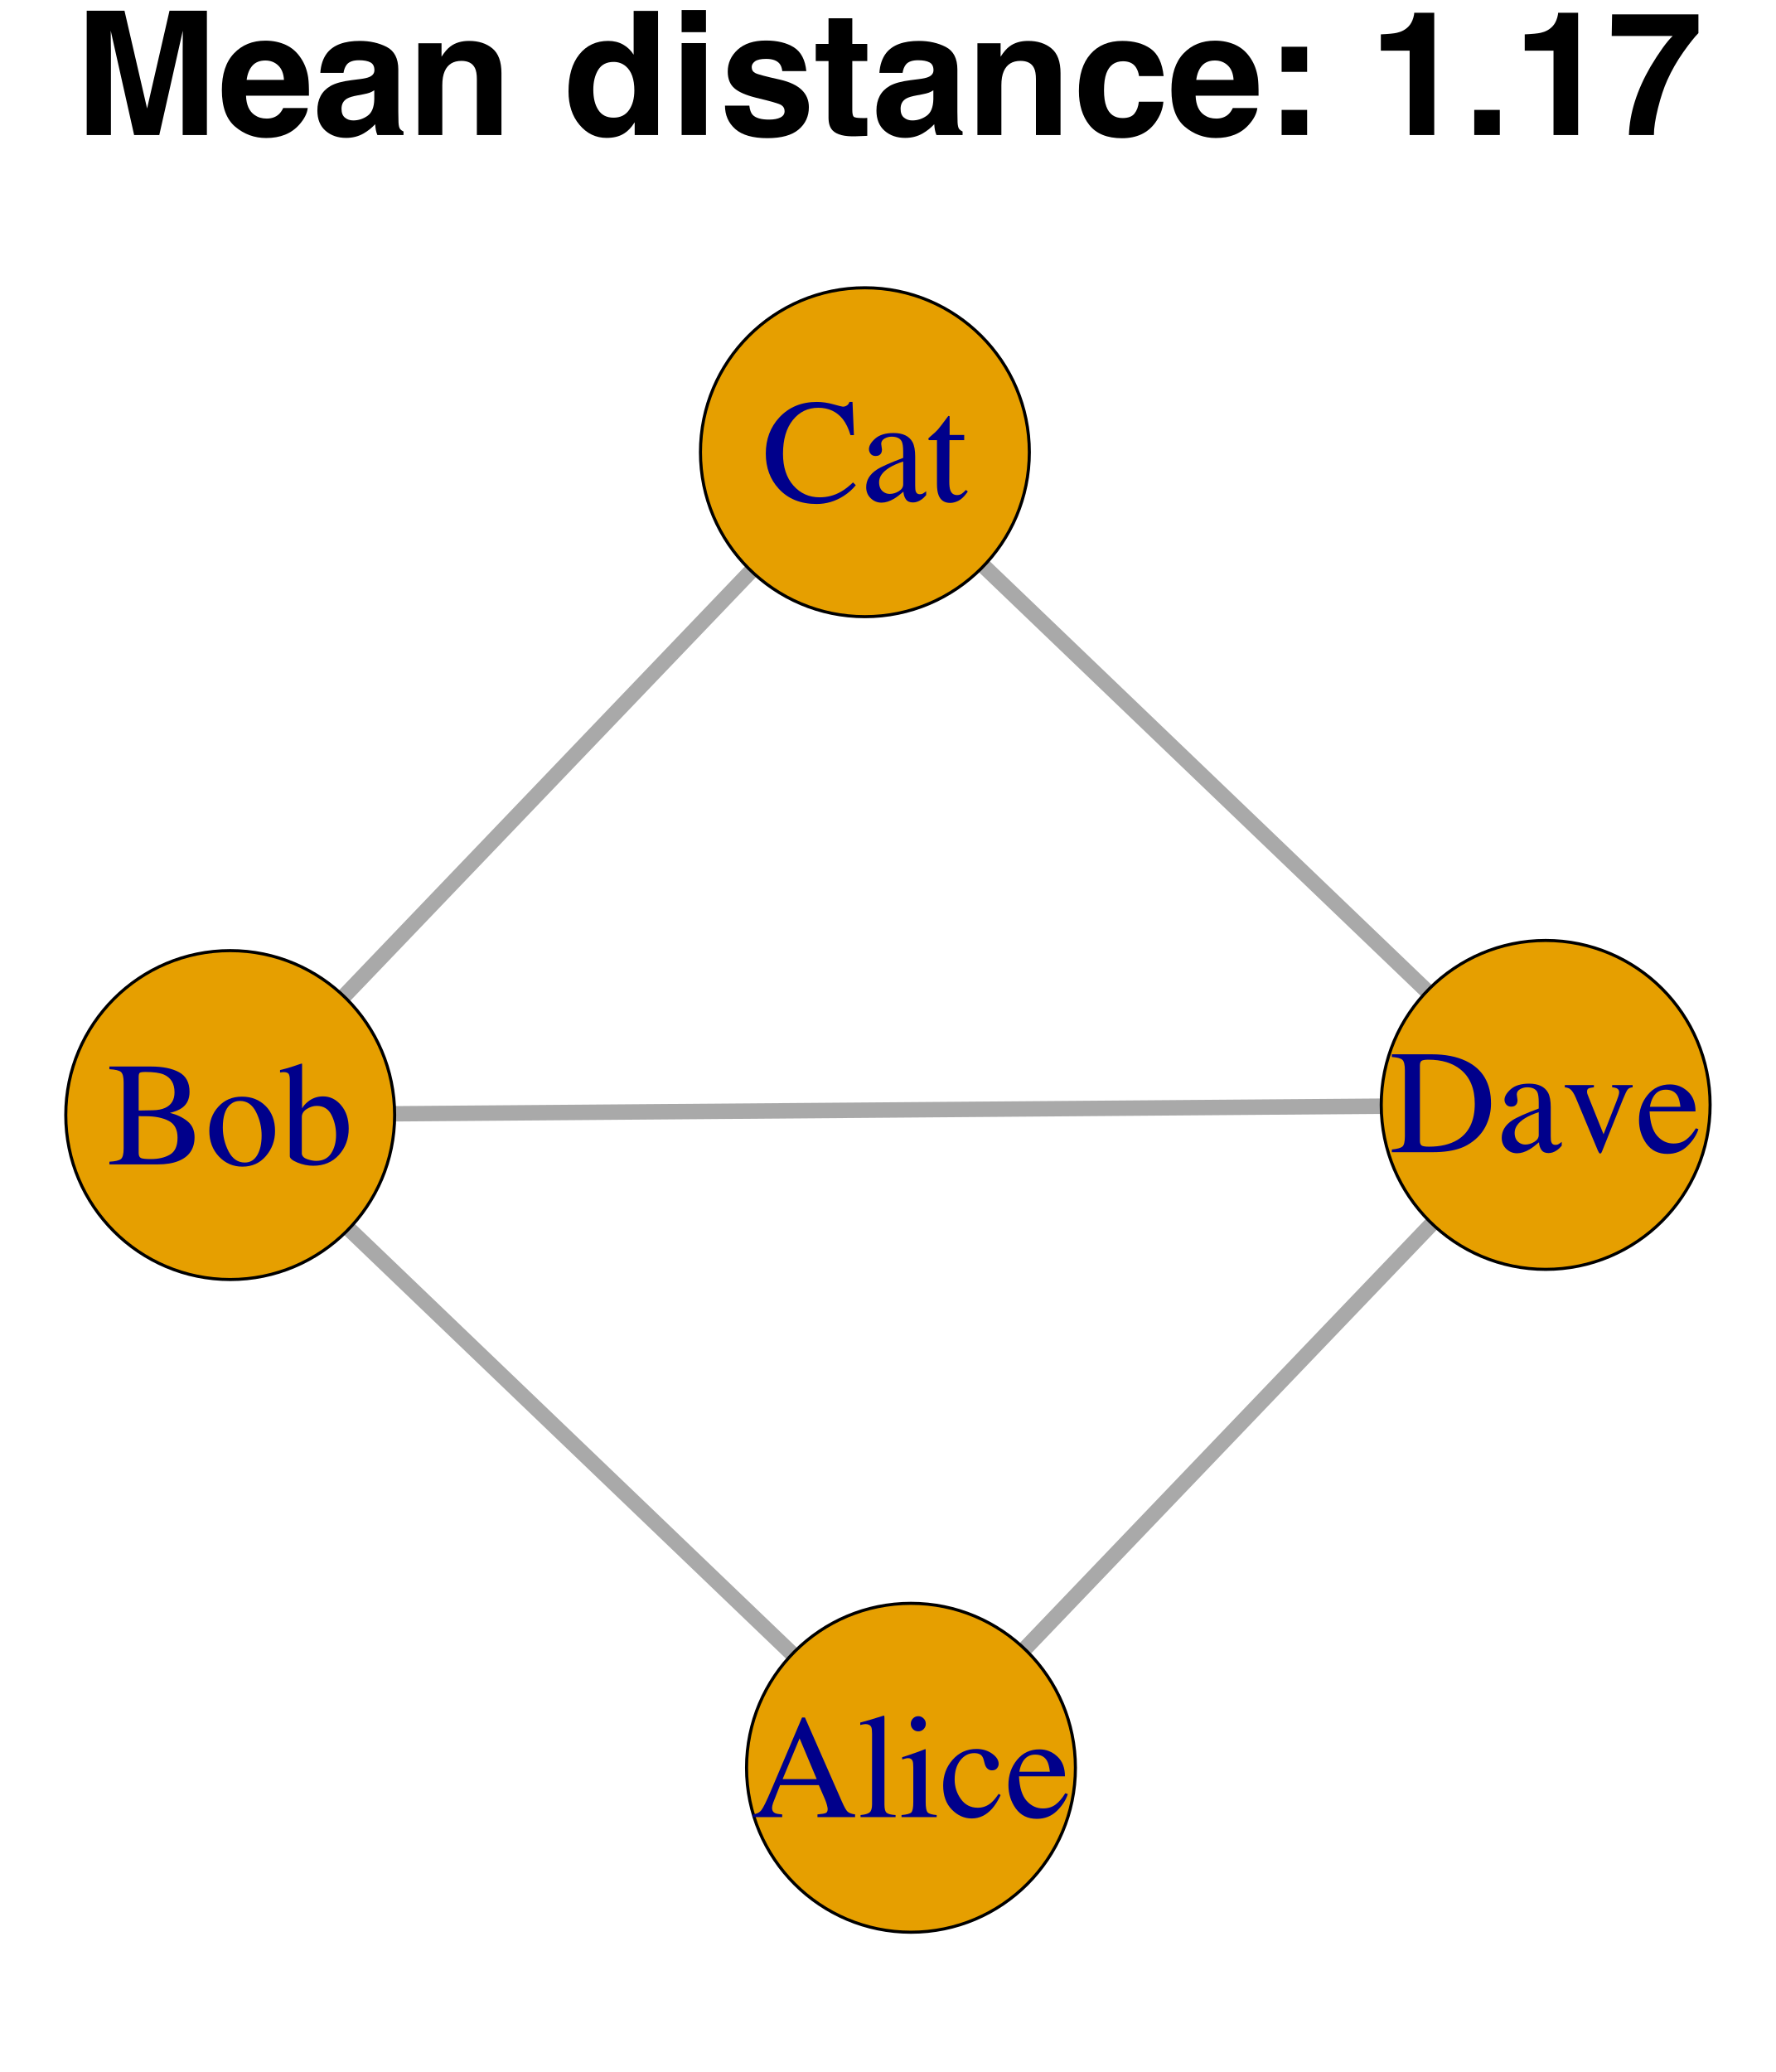
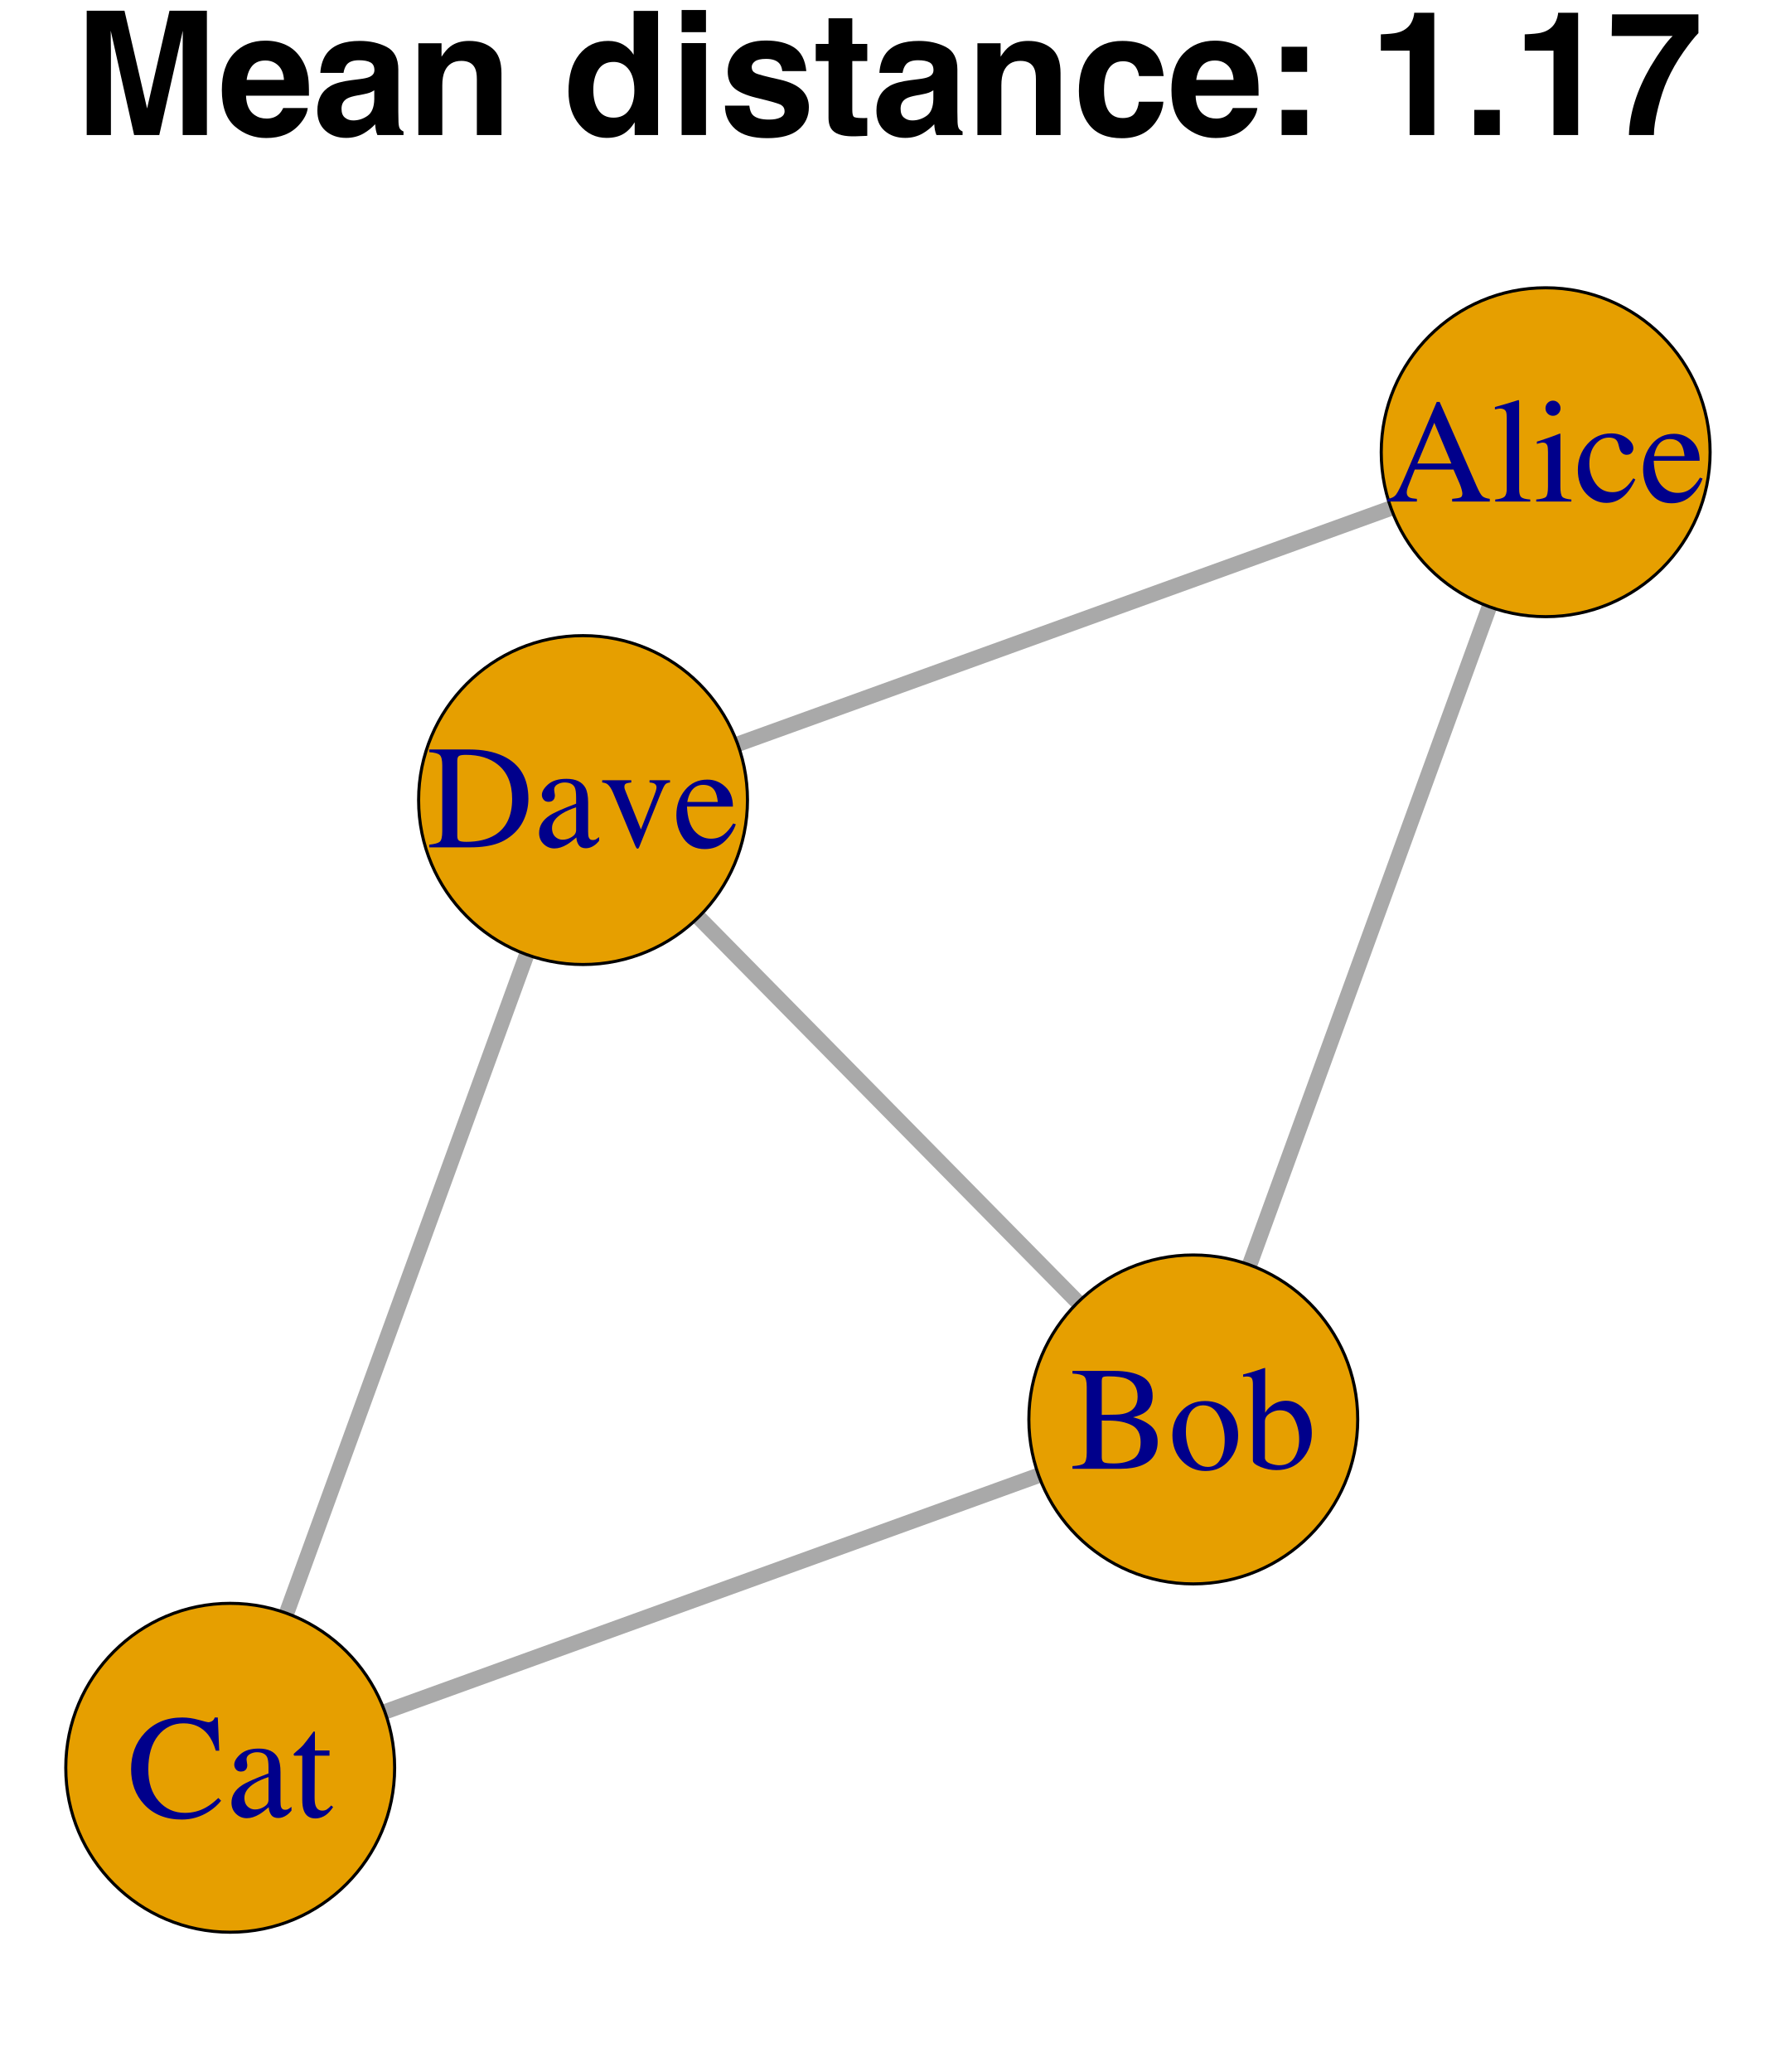
<svg xmlns="http://www.w3.org/2000/svg" xmlns:xlink="http://www.w3.org/1999/xlink" width="432" height="504" viewBox="0 0 432 504">
  <defs>
    <g>
      <g id="glyph-0-0">
        <path d="M 0.578 0 L 0.578 -23.812 L 25.156 -23.812 L 25.156 0 Z M 21.922 -3.234 L 21.922 -20.578 L 3.812 -20.578 L 3.812 -3.234 Z M 21.922 -3.234 " />
      </g>
      <g id="glyph-0-1">
        <path d="M 16.062 -9.25 L 11.906 -19.156 L 7.781 -9.25 Z M 0.531 0 L 0.531 -0.656 C 1.457 -0.758 2.148 -1.109 2.609 -1.703 C 3.078 -2.305 3.875 -3.93 5 -6.578 L 12.5 -24.234 L 13.203 -24.234 L 22.172 -3.828 C 22.766 -2.473 23.238 -1.633 23.594 -1.312 C 23.957 -0.988 24.562 -0.77 25.406 -0.656 L 25.406 0 L 16.25 0 L 16.25 -0.656 C 17.301 -0.75 17.977 -0.863 18.281 -1 C 18.582 -1.133 18.734 -1.461 18.734 -1.984 C 18.734 -2.16 18.676 -2.473 18.562 -2.922 C 18.445 -3.367 18.285 -3.836 18.078 -4.328 L 16.578 -7.781 L 7.156 -7.781 C 6.219 -5.426 5.656 -3.988 5.469 -3.469 C 5.289 -2.945 5.203 -2.535 5.203 -2.234 C 5.203 -1.617 5.445 -1.195 5.938 -0.969 C 6.25 -0.82 6.828 -0.719 7.672 -0.656 L 7.672 0 Z M 12.844 -24.234 Z M 12.844 -24.234 " />
      </g>
      <g id="glyph-0-2">
        <path d="M 0.734 -0.5 C 1.828 -0.602 2.566 -0.82 2.953 -1.156 C 3.336 -1.488 3.531 -2.141 3.531 -3.109 L 3.531 -20.281 C 3.531 -21.062 3.469 -21.598 3.344 -21.891 C 3.102 -22.379 2.629 -22.625 1.922 -22.625 C 1.754 -22.625 1.57 -22.602 1.375 -22.562 C 1.188 -22.531 0.945 -22.477 0.656 -22.406 L 0.656 -23 C 2.238 -23.414 4.141 -23.977 6.359 -24.688 C 6.441 -24.688 6.492 -24.648 6.516 -24.578 C 6.535 -24.504 6.547 -24.352 6.547 -24.125 L 6.547 -3.047 C 6.547 -2.023 6.719 -1.363 7.062 -1.062 C 7.414 -0.758 8.145 -0.57 9.25 -0.5 L 9.25 0 L 0.734 0 Z M 0.734 -0.5 " />
      </g>
      <g id="glyph-0-3">
        <path d="M 2.953 -22.688 C 2.953 -23.195 3.129 -23.633 3.484 -24 C 3.836 -24.363 4.27 -24.547 4.781 -24.547 C 5.281 -24.547 5.707 -24.363 6.062 -24 C 6.426 -23.645 6.609 -23.207 6.609 -22.688 C 6.609 -22.188 6.426 -21.754 6.062 -21.391 C 5.707 -21.035 5.281 -20.859 4.781 -20.859 C 4.27 -20.859 3.836 -21.035 3.484 -21.391 C 3.129 -21.754 2.953 -22.188 2.953 -22.688 Z M 0.703 -0.5 C 1.953 -0.613 2.738 -0.82 3.062 -1.125 C 3.395 -1.438 3.562 -2.281 3.562 -3.656 L 3.562 -12.047 C 3.562 -12.805 3.508 -13.332 3.406 -13.625 C 3.227 -14.102 2.859 -14.344 2.297 -14.344 C 2.172 -14.344 2.047 -14.332 1.922 -14.312 C 1.797 -14.289 1.441 -14.195 0.859 -14.031 L 0.859 -14.578 L 1.625 -14.812 C 3.664 -15.488 5.094 -15.992 5.906 -16.328 C 6.238 -16.473 6.453 -16.547 6.547 -16.547 C 6.566 -16.461 6.578 -16.375 6.578 -16.281 L 6.578 -3.656 C 6.578 -2.32 6.738 -1.484 7.062 -1.141 C 7.383 -0.805 8.113 -0.594 9.25 -0.5 L 9.25 0 L 0.703 0 Z M 0.703 -0.5 " />
      </g>
      <g id="glyph-0-4">
        <path d="M 8.953 -16.578 C 10.41 -16.578 11.672 -16.195 12.734 -15.438 C 13.797 -14.688 14.328 -13.859 14.328 -12.953 C 14.328 -12.566 14.191 -12.207 13.922 -11.875 C 13.648 -11.539 13.234 -11.375 12.672 -11.375 C 12.266 -11.375 11.906 -11.516 11.594 -11.797 C 11.281 -12.078 11.055 -12.488 10.922 -13.031 L 10.703 -13.875 C 10.555 -14.488 10.297 -14.926 9.922 -15.188 C 9.523 -15.438 9.016 -15.562 8.391 -15.562 C 7.047 -15.562 5.914 -14.977 5 -13.812 C 4.082 -12.645 3.625 -11.094 3.625 -9.156 C 3.625 -7.383 4.129 -5.797 5.141 -4.391 C 6.148 -2.984 7.52 -2.281 9.25 -2.281 C 10.469 -2.281 11.551 -2.68 12.5 -3.484 C 13.039 -3.941 13.648 -4.664 14.328 -5.656 L 14.812 -5.359 C 14.145 -3.953 13.441 -2.836 12.703 -2.016 C 11.285 -0.453 9.645 0.328 7.781 0.328 C 5.957 0.328 4.344 -0.391 2.938 -1.828 C 1.531 -3.266 0.828 -5.223 0.828 -7.703 C 0.828 -10.129 1.594 -12.211 3.125 -13.953 C 4.664 -15.703 6.609 -16.578 8.953 -16.578 Z M 8.172 -16.578 Z M 8.172 -16.578 " />
      </g>
      <g id="glyph-0-5">
        <path d="M 8.25 -16.484 C 9.895 -16.484 11.336 -15.91 12.578 -14.766 C 13.828 -13.629 14.453 -12.016 14.453 -9.922 L 3.281 -9.922 C 3.406 -7.203 4.02 -5.219 5.125 -3.969 C 6.238 -2.727 7.562 -2.109 9.094 -2.109 C 10.32 -2.109 11.359 -2.43 12.203 -3.078 C 13.047 -3.723 13.82 -4.633 14.531 -5.812 L 15.156 -5.609 C 14.676 -4.117 13.773 -2.738 12.453 -1.469 C 11.141 -0.207 9.523 0.422 7.609 0.422 C 5.41 0.422 3.707 -0.41 2.5 -2.078 C 1.301 -3.742 0.703 -5.66 0.703 -7.828 C 0.703 -10.18 1.398 -12.211 2.797 -13.922 C 4.191 -15.629 6.008 -16.484 8.25 -16.484 Z M 7.219 -15.203 C 5.883 -15.203 4.867 -14.613 4.172 -13.438 C 3.797 -12.801 3.523 -12.004 3.359 -11.047 L 10.781 -11.047 C 10.645 -12.211 10.422 -13.082 10.109 -13.656 C 9.535 -14.688 8.57 -15.203 7.219 -15.203 Z M 8.016 -16.484 Z M 8.016 -16.484 " />
      </g>
      <g id="glyph-0-6">
        <path d="M 10.703 -1.297 C 12.547 -1.297 14.086 -1.656 15.328 -2.375 C 16.566 -3.094 17.188 -4.461 17.188 -6.484 C 17.188 -8.504 16.457 -9.879 15 -10.609 C 13.551 -11.348 11.703 -11.719 9.453 -11.719 C 8.898 -11.719 8.551 -11.719 8.406 -11.719 C 8.258 -11.719 8.035 -11.727 7.734 -11.75 L 7.734 -2.781 C 7.734 -2.156 7.91 -1.75 8.266 -1.562 C 8.617 -1.383 9.43 -1.297 10.703 -1.297 Z M 0.609 -0.656 C 2.066 -0.738 3.008 -0.961 3.438 -1.328 C 3.863 -1.691 4.078 -2.551 4.078 -3.906 L 4.078 -19.922 C 4.078 -21.242 3.863 -22.094 3.438 -22.469 C 3.008 -22.852 2.066 -23.082 0.609 -23.156 L 0.609 -23.812 L 10.703 -23.812 C 13.586 -23.812 15.875 -23.348 17.562 -22.422 C 19.258 -21.504 20.109 -19.914 20.109 -17.656 C 20.109 -15.945 19.516 -14.656 18.328 -13.781 C 17.66 -13.281 16.66 -12.863 15.328 -12.531 C 16.984 -12.133 18.395 -11.469 19.562 -10.531 C 20.738 -9.602 21.328 -8.301 21.328 -6.625 C 21.328 -3.812 20.023 -1.879 17.422 -0.828 C 16.047 -0.273 14.359 0 12.359 0 L 0.609 0 Z M 11.156 -13.172 C 12.363 -13.191 13.367 -13.383 14.172 -13.75 C 15.691 -14.445 16.453 -15.707 16.453 -17.531 C 16.453 -19.676 15.57 -21.125 13.812 -21.875 C 12.844 -22.281 11.367 -22.484 9.391 -22.484 C 8.641 -22.484 8.176 -22.414 8 -22.281 C 7.82 -22.156 7.734 -21.805 7.734 -21.234 L 7.734 -13.109 Z M 11.156 -13.172 " />
      </g>
      <g id="glyph-0-7">
        <path d="M 0.922 -8.156 C 0.922 -10.488 1.66 -12.457 3.141 -14.062 C 4.617 -15.676 6.523 -16.484 8.859 -16.484 C 11.18 -16.484 13.102 -15.723 14.625 -14.203 C 16.145 -12.68 16.906 -10.656 16.906 -8.125 C 16.906 -5.789 16.164 -3.758 14.688 -2.031 C 13.219 -0.312 11.312 0.547 8.969 0.547 C 6.719 0.547 4.812 -0.273 3.25 -1.922 C 1.695 -3.578 0.922 -5.656 0.922 -8.156 Z M 8.375 -15.438 C 7.445 -15.438 6.641 -15.129 5.953 -14.516 C 4.785 -13.453 4.203 -11.613 4.203 -9 C 4.203 -6.914 4.672 -4.969 5.609 -3.156 C 6.555 -1.352 7.867 -0.453 9.547 -0.453 C 10.859 -0.453 11.867 -1.055 12.578 -2.266 C 13.285 -3.473 13.641 -5.055 13.641 -7.016 C 13.641 -9.047 13.188 -10.957 12.281 -12.75 C 11.383 -14.539 10.082 -15.438 8.375 -15.438 Z M 9.016 -16.484 Z M 9.016 -16.484 " />
      </g>
      <g id="glyph-0-8">
        <path d="M 0.125 -22.359 L 0.125 -22.953 C 1.457 -23.266 2.656 -23.609 3.719 -23.984 C 4.789 -24.359 5.367 -24.547 5.453 -24.547 C 5.473 -24.473 5.484 -24.398 5.484 -24.328 L 5.484 -13.625 C 5.785 -14.188 6.242 -14.719 6.859 -15.219 C 7.93 -16.102 9.172 -16.547 10.578 -16.547 C 12.305 -16.547 13.781 -15.816 15 -14.359 C 16.219 -12.91 16.828 -11.023 16.828 -8.703 C 16.828 -6.211 16.035 -4.082 14.453 -2.312 C 12.867 -0.551 10.785 0.328 8.203 0.328 C 6.91 0.328 5.633 0.07 4.375 -0.438 C 3.125 -0.957 2.5 -1.473 2.5 -1.984 L 2.5 -20.562 C 2.5 -21.25 2.406 -21.734 2.219 -22.016 C 2.031 -22.305 1.598 -22.453 0.922 -22.453 Z M 5.422 -2.562 C 5.523 -1.957 5.977 -1.52 6.781 -1.25 C 7.594 -0.988 8.301 -0.859 8.906 -0.859 C 10.551 -0.859 11.77 -1.473 12.562 -2.703 C 13.352 -3.93 13.75 -5.422 13.75 -7.172 C 13.75 -8.922 13.379 -10.535 12.641 -12.016 C 11.898 -13.492 10.703 -14.234 9.047 -14.234 C 8.223 -14.234 7.41 -13.977 6.609 -13.469 C 5.816 -12.957 5.422 -12.312 5.422 -11.531 Z M 5.422 -2.562 " />
      </g>
      <g id="glyph-0-9">
        <path d="M 13.328 -24.234 C 14.629 -24.234 15.961 -24.039 17.328 -23.656 C 18.703 -23.27 19.473 -23.078 19.641 -23.078 C 19.973 -23.078 20.289 -23.172 20.594 -23.359 C 20.906 -23.547 21.117 -23.836 21.234 -24.234 L 21.984 -24.234 L 22.328 -16.156 L 21.5 -16.156 C 21.02 -17.758 20.395 -19.055 19.625 -20.047 C 18.145 -21.891 16.156 -22.812 13.656 -22.812 C 11.133 -22.812 9.07 -21.816 7.469 -19.828 C 5.875 -17.836 5.078 -15.098 5.078 -11.609 C 5.078 -8.391 5.914 -5.82 7.594 -3.906 C 9.281 -1.988 11.414 -1.031 14 -1.031 C 15.852 -1.031 17.566 -1.477 19.141 -2.375 C 20.047 -2.875 21.035 -3.633 22.109 -4.656 L 22.781 -3.984 C 21.988 -2.984 21 -2.102 19.812 -1.344 C 17.789 -0.051 15.602 0.594 13.25 0.594 C 9.383 0.594 6.316 -0.641 4.047 -3.109 C 1.941 -5.398 0.891 -8.254 0.891 -11.672 C 0.891 -15.172 2 -18.113 4.219 -20.5 C 6.551 -22.988 9.586 -24.234 13.328 -24.234 Z M 13.203 -24.234 Z M 13.203 -24.234 " />
      </g>
      <g id="glyph-0-10">
        <path d="M 10.312 -9.734 C 8.969 -9.297 7.859 -8.805 6.984 -8.266 C 5.297 -7.223 4.453 -6.039 4.453 -4.719 C 4.453 -3.645 4.801 -2.859 5.5 -2.359 C 5.957 -2.023 6.469 -1.859 7.031 -1.859 C 7.801 -1.859 8.539 -2.078 9.25 -2.516 C 9.957 -2.953 10.312 -3.504 10.312 -4.172 Z M 1.312 -3.5 C 1.312 -5.195 2.164 -6.613 3.875 -7.75 C 4.945 -8.457 7.094 -9.414 10.312 -10.625 L 10.312 -12.109 C 10.312 -13.305 10.195 -14.141 9.969 -14.609 C 9.57 -15.391 8.742 -15.781 7.484 -15.781 C 6.891 -15.781 6.32 -15.629 5.781 -15.328 C 5.238 -15.016 4.969 -14.582 4.969 -14.031 C 4.969 -13.883 5 -13.645 5.062 -13.312 C 5.125 -12.977 5.156 -12.766 5.156 -12.672 C 5.156 -12.016 4.938 -11.555 4.5 -11.297 C 4.25 -11.148 3.957 -11.078 3.625 -11.078 C 3.094 -11.078 2.688 -11.25 2.406 -11.594 C 2.125 -11.938 1.984 -12.32 1.984 -12.75 C 1.984 -13.562 2.488 -14.414 3.5 -15.312 C 4.52 -16.219 6.008 -16.672 7.969 -16.672 C 10.238 -16.672 11.781 -15.93 12.594 -14.453 C 13.02 -13.641 13.234 -12.461 13.234 -10.922 L 13.234 -3.875 C 13.234 -3.188 13.281 -2.719 13.375 -2.469 C 13.531 -2.008 13.848 -1.781 14.328 -1.781 C 14.598 -1.781 14.82 -1.816 15 -1.891 C 15.176 -1.973 15.477 -2.176 15.906 -2.5 L 15.906 -1.578 C 15.531 -1.117 15.129 -0.742 14.703 -0.453 C 14.047 -0.004 13.375 0.219 12.688 0.219 C 11.895 0.219 11.316 -0.039 10.953 -0.562 C 10.598 -1.082 10.406 -1.695 10.375 -2.406 C 9.477 -1.633 8.719 -1.062 8.094 -0.688 C 7.02 -0.051 6.004 0.266 5.047 0.266 C 4.035 0.266 3.16 -0.086 2.422 -0.797 C 1.68 -1.504 1.312 -2.406 1.312 -3.5 Z M 8.016 -16.672 Z M 8.016 -16.672 " />
      </g>
      <g id="glyph-0-11">
        <path d="M 9.156 -16.203 L 9.156 -14.938 L 5.578 -14.938 L 5.531 -4.812 C 5.531 -3.926 5.609 -3.254 5.766 -2.797 C 6.047 -1.984 6.598 -1.578 7.422 -1.578 C 7.836 -1.578 8.203 -1.676 8.516 -1.875 C 8.828 -2.082 9.18 -2.398 9.578 -2.828 L 10.031 -2.438 L 9.656 -1.922 C 9.039 -1.098 8.395 -0.516 7.719 -0.172 C 7.039 0.16 6.383 0.328 5.75 0.328 C 4.363 0.328 3.426 -0.285 2.938 -1.516 C 2.664 -2.18 2.531 -3.109 2.531 -4.297 L 2.531 -14.938 L 0.609 -14.938 C 0.555 -14.977 0.516 -15.016 0.484 -15.047 C 0.453 -15.078 0.438 -15.125 0.438 -15.188 C 0.438 -15.301 0.461 -15.391 0.516 -15.453 C 0.566 -15.523 0.734 -15.676 1.016 -15.906 C 1.828 -16.57 2.41 -17.113 2.766 -17.531 C 3.129 -17.945 3.973 -19.047 5.297 -20.828 C 5.441 -20.828 5.531 -20.816 5.562 -20.797 C 5.594 -20.773 5.609 -20.688 5.609 -20.531 L 5.609 -16.203 Z M 9.156 -16.203 " />
      </g>
      <g id="glyph-0-12">
        <path d="M 7.406 -2.781 C 7.406 -2.195 7.547 -1.812 7.828 -1.625 C 8.117 -1.438 8.711 -1.344 9.609 -1.344 C 12.422 -1.344 14.738 -1.895 16.562 -3 C 19.352 -4.719 20.75 -7.645 20.75 -11.781 C 20.75 -15.469 19.598 -18.242 17.297 -20.109 C 15.328 -21.703 12.719 -22.5 9.469 -22.5 C 8.664 -22.5 8.117 -22.41 7.828 -22.234 C 7.547 -22.055 7.406 -21.672 7.406 -21.078 Z M 0.578 -0.656 C 1.891 -0.789 2.742 -1.023 3.141 -1.359 C 3.547 -1.691 3.75 -2.539 3.75 -3.906 L 3.75 -19.922 C 3.75 -21.234 3.551 -22.078 3.156 -22.453 C 2.77 -22.828 1.91 -23.062 0.578 -23.156 L 0.578 -23.812 L 10.281 -23.812 C 13.551 -23.812 16.316 -23.273 18.578 -22.203 C 22.66 -20.266 24.703 -16.805 24.703 -11.828 C 24.703 -10.035 24.332 -8.332 23.594 -6.719 C 22.863 -5.102 21.758 -3.738 20.281 -2.625 C 19.344 -1.914 18.375 -1.379 17.375 -1.016 C 15.531 -0.336 13.266 0 10.578 0 L 0.578 0 Z M 0.578 -0.656 " />
      </g>
      <g id="glyph-0-13">
        <path d="M 7.734 -16.328 L 7.734 -15.781 C 7.129 -15.719 6.695 -15.625 6.438 -15.5 C 6.188 -15.383 6.062 -15.129 6.062 -14.734 C 6.062 -14.547 6.086 -14.363 6.141 -14.188 C 6.191 -14.02 6.285 -13.773 6.422 -13.453 L 10.078 -4.359 L 13.234 -12.406 C 13.391 -12.789 13.535 -13.191 13.672 -13.609 C 13.805 -14.035 13.875 -14.363 13.875 -14.594 C 13.875 -15.051 13.656 -15.379 13.219 -15.578 C 12.957 -15.68 12.609 -15.75 12.172 -15.781 L 12.172 -16.328 L 17.156 -16.328 L 17.156 -15.781 C 16.582 -15.738 16.172 -15.551 15.922 -15.219 C 15.672 -14.883 15.301 -14.113 14.812 -12.906 L 9.734 -0.25 C 9.641 -0.02 9.562 0.129 9.5 0.203 C 9.445 0.285 9.367 0.328 9.266 0.328 C 9.148 0.328 9.051 0.258 8.969 0.125 C 8.883 -0.008 8.797 -0.176 8.703 -0.375 L 3.328 -13.234 C 2.891 -14.273 2.426 -14.984 1.938 -15.359 C 1.645 -15.578 1.219 -15.719 0.656 -15.781 L 0.656 -16.328 Z M 7.734 -16.328 " />
      </g>
      <g id="glyph-1-0">
        <path d="M 3.156 -30.234 L 27.5 -30.234 L 27.5 0 L 3.156 0 Z M 23.734 -3.781 L 23.734 -26.453 L 6.938 -26.453 L 6.938 -3.781 Z M 23.734 -3.781 " />
      </g>
      <g id="glyph-1-1">
        <path d="M 8.984 0 L 3.094 0 L 3.094 -30.234 L 12.281 -30.234 L 17.781 -6.453 L 23.234 -30.234 L 32.328 -30.234 L 32.328 0 L 26.438 0 L 26.438 -20.453 C 26.438 -21.035 26.441 -21.852 26.453 -22.906 C 26.461 -23.969 26.469 -24.789 26.469 -25.375 L 20.75 0 L 14.625 0 L 8.938 -25.375 C 8.938 -24.789 8.941 -23.969 8.953 -22.906 C 8.973 -21.852 8.984 -21.035 8.984 -20.453 Z M 8.984 0 " />
      </g>
      <g id="glyph-1-2">
        <path d="M 21.859 -6.562 C 21.711 -5.238 21.023 -3.891 19.797 -2.516 C 17.879 -0.348 15.195 0.734 11.75 0.734 C 8.906 0.734 6.395 -0.18 4.219 -2.016 C 2.051 -3.848 0.969 -6.828 0.969 -10.953 C 0.969 -14.816 1.945 -17.781 3.906 -19.844 C 5.863 -21.914 8.41 -22.953 11.547 -22.953 C 13.398 -22.953 15.07 -22.602 16.562 -21.906 C 18.062 -21.207 19.297 -20.102 20.266 -18.594 C 21.141 -17.27 21.707 -15.734 21.969 -13.984 C 22.113 -12.961 22.176 -11.488 22.156 -9.562 L 6.844 -9.562 C 6.926 -7.312 7.633 -5.738 8.969 -4.844 C 9.77 -4.281 10.738 -4 11.875 -4 C 13.07 -4 14.051 -4.344 14.812 -5.031 C 15.219 -5.395 15.578 -5.906 15.891 -6.562 Z M 16.078 -13.406 C 15.984 -14.957 15.516 -16.129 14.672 -16.922 C 13.828 -17.723 12.785 -18.125 11.547 -18.125 C 10.191 -18.125 9.141 -17.703 8.391 -16.859 C 7.648 -16.016 7.188 -14.863 7 -13.406 Z M 16.078 -13.406 " />
      </g>
      <g id="glyph-1-3">
        <path d="M 3.562 -19.938 C 5.113 -21.906 7.77 -22.891 11.531 -22.891 C 13.977 -22.891 16.148 -22.406 18.047 -21.438 C 19.941 -20.457 20.891 -18.625 20.891 -15.938 L 20.891 -5.688 C 20.891 -4.969 20.906 -4.102 20.938 -3.094 C 20.977 -2.332 21.094 -1.812 21.281 -1.531 C 21.477 -1.258 21.77 -1.035 22.156 -0.859 L 22.156 0 L 15.797 0 C 15.617 -0.445 15.492 -0.867 15.422 -1.266 C 15.348 -1.66 15.297 -2.113 15.266 -2.625 C 14.453 -1.75 13.52 -1.004 12.469 -0.391 C 11.207 0.336 9.785 0.703 8.203 0.703 C 6.18 0.703 4.508 0.125 3.188 -1.031 C 1.863 -2.188 1.203 -3.828 1.203 -5.953 C 1.203 -8.691 2.266 -10.68 4.391 -11.922 C 5.547 -12.586 7.254 -13.062 9.516 -13.344 L 11.5 -13.594 C 12.582 -13.727 13.359 -13.898 13.828 -14.109 C 14.66 -14.461 15.078 -15.016 15.078 -15.766 C 15.078 -16.68 14.758 -17.312 14.125 -17.656 C 13.488 -18.008 12.555 -18.188 11.328 -18.188 C 9.941 -18.188 8.961 -17.848 8.391 -17.172 C 7.973 -16.66 7.695 -15.973 7.562 -15.109 L 1.922 -15.109 C 2.047 -17.066 2.594 -18.676 3.562 -19.938 Z M 7.922 -4.219 C 8.461 -3.77 9.129 -3.547 9.922 -3.547 C 11.18 -3.547 12.336 -3.914 13.391 -4.656 C 14.453 -5.395 15.004 -6.742 15.047 -8.703 L 15.047 -10.875 C 14.68 -10.633 14.312 -10.441 13.938 -10.297 C 13.562 -10.16 13.047 -10.031 12.391 -9.906 L 11.078 -9.656 C 9.848 -9.438 8.961 -9.172 8.422 -8.859 C 7.523 -8.328 7.078 -7.5 7.078 -6.375 C 7.078 -5.375 7.359 -4.656 7.922 -4.219 Z M 7.922 -4.219 " />
      </g>
      <g id="glyph-1-4">
        <path d="M 13.25 -18.031 C 11.27 -18.031 9.91 -17.188 9.172 -15.5 C 8.785 -14.613 8.594 -13.477 8.594 -12.094 L 8.594 0 L 2.766 0 L 2.766 -22.312 L 8.406 -22.312 L 8.406 -19.047 C 9.156 -20.203 9.867 -21.031 10.547 -21.531 C 11.742 -22.438 13.266 -22.891 15.109 -22.891 C 17.422 -22.891 19.312 -22.281 20.781 -21.062 C 22.25 -19.852 22.984 -17.848 22.984 -15.047 L 22.984 0 L 17 0 L 17 -13.594 C 17 -14.77 16.844 -15.672 16.531 -16.297 C 15.957 -17.453 14.863 -18.031 13.25 -18.031 Z M 13.25 -18.031 " />
      </g>
      <g id="glyph-1-5">
</g>
      <g id="glyph-1-6">
        <path d="M 23.078 -30.188 L 23.078 0 L 17.391 0 L 17.391 -3.094 C 16.555 -1.77 15.602 -0.805 14.531 -0.203 C 13.469 0.398 12.145 0.703 10.562 0.703 C 7.945 0.703 5.75 -0.352 3.969 -2.469 C 2.188 -4.582 1.297 -7.297 1.297 -10.609 C 1.297 -14.422 2.172 -17.422 3.922 -19.609 C 5.68 -21.797 8.031 -22.891 10.969 -22.891 C 12.32 -22.891 13.523 -22.594 14.578 -22 C 15.629 -21.406 16.484 -20.582 17.141 -19.531 L 17.141 -30.188 Z M 7.328 -11.031 C 7.328 -8.969 7.734 -7.32 8.547 -6.094 C 9.359 -4.844 10.594 -4.219 12.25 -4.219 C 13.895 -4.219 15.148 -4.832 16.016 -6.062 C 16.879 -7.301 17.312 -8.895 17.312 -10.844 C 17.312 -13.582 16.617 -15.539 15.234 -16.719 C 14.391 -17.426 13.406 -17.781 12.281 -17.781 C 10.57 -17.781 9.316 -17.133 8.516 -15.844 C 7.723 -14.551 7.328 -12.945 7.328 -11.031 Z M 7.328 -11.031 " />
      </g>
      <g id="glyph-1-7">
        <path d="M 8.734 -22.359 L 8.734 0 L 2.812 0 L 2.812 -22.359 Z M 8.734 -30.406 L 8.734 -25.016 L 2.812 -25.016 L 2.812 -30.406 Z M 8.734 -30.406 " />
      </g>
      <g id="glyph-1-8">
        <path d="M 18.125 -21.328 C 19.875 -20.203 20.879 -18.273 21.141 -15.547 L 15.297 -15.547 C 15.211 -16.297 15 -16.891 14.656 -17.328 C 14.02 -18.117 12.926 -18.516 11.375 -18.516 C 10.102 -18.516 9.195 -18.316 8.656 -17.922 C 8.125 -17.523 7.859 -17.062 7.859 -16.531 C 7.859 -15.863 8.145 -15.379 8.719 -15.078 C 9.289 -14.766 11.32 -14.223 14.812 -13.453 C 17.133 -12.91 18.875 -12.082 20.031 -10.969 C 21.188 -9.852 21.766 -8.453 21.766 -6.766 C 21.766 -4.555 20.938 -2.75 19.281 -1.344 C 17.633 0.062 15.094 0.766 11.656 0.766 C 8.133 0.766 5.535 0.023 3.859 -1.453 C 2.191 -2.941 1.359 -4.836 1.359 -7.141 L 7.281 -7.141 C 7.406 -6.098 7.672 -5.359 8.078 -4.922 C 8.805 -4.141 10.145 -3.75 12.094 -3.75 C 13.25 -3.75 14.164 -3.922 14.844 -4.266 C 15.52 -4.609 15.859 -5.117 15.859 -5.797 C 15.859 -6.453 15.582 -6.953 15.031 -7.297 C 14.488 -7.641 12.457 -8.227 8.938 -9.062 C 6.406 -9.695 4.625 -10.484 3.594 -11.422 C 2.551 -12.348 2.031 -13.688 2.031 -15.438 C 2.031 -17.508 2.836 -19.285 4.453 -20.766 C 6.078 -22.242 8.359 -22.984 11.297 -22.984 C 14.086 -22.984 16.363 -22.43 18.125 -21.328 Z M 18.125 -21.328 " />
      </g>
      <g id="glyph-1-9">
        <path d="M 12.969 -4.156 L 12.969 0.203 L 10.188 0.312 C 7.426 0.406 5.539 -0.07 4.531 -1.125 C 3.875 -1.801 3.547 -2.832 3.547 -4.219 L 3.547 -17.984 L 0.438 -17.984 L 0.438 -22.156 L 3.547 -22.156 L 3.547 -28.391 L 9.328 -28.391 L 9.328 -22.156 L 12.969 -22.156 L 12.969 -17.984 L 9.328 -17.984 L 9.328 -6.172 C 9.328 -5.254 9.441 -4.68 9.672 -4.453 C 9.91 -4.234 10.625 -4.125 11.812 -4.125 C 11.988 -4.125 12.176 -4.125 12.375 -4.125 C 12.57 -4.133 12.77 -4.145 12.969 -4.156 Z M 12.969 -4.156 " />
      </g>
      <g id="glyph-1-10">
        <path d="M 22.062 -14.328 L 16.078 -14.328 C 15.973 -15.172 15.691 -15.926 15.234 -16.594 C 14.578 -17.488 13.562 -17.938 12.188 -17.938 C 10.219 -17.938 8.867 -16.961 8.141 -15.016 C 7.754 -13.973 7.562 -12.594 7.562 -10.875 C 7.562 -9.227 7.754 -7.906 8.141 -6.906 C 8.836 -5.051 10.148 -4.125 12.078 -4.125 C 13.441 -4.125 14.41 -4.492 14.984 -5.234 C 15.566 -5.973 15.914 -6.926 16.031 -8.094 L 22 -8.094 C 21.863 -6.32 21.223 -4.645 20.078 -3.062 C 18.242 -0.5 15.531 0.781 11.938 0.781 C 8.344 0.781 5.695 -0.285 4 -2.422 C 2.301 -4.555 1.453 -7.32 1.453 -10.719 C 1.453 -14.562 2.391 -17.551 4.266 -19.688 C 6.141 -21.82 8.723 -22.891 12.016 -22.891 C 14.816 -22.891 17.109 -22.258 18.891 -21 C 20.68 -19.738 21.738 -17.516 22.062 -14.328 Z M 22.062 -14.328 " />
      </g>
      <g id="glyph-1-11">
        <path d="M 10.969 -6.109 L 10.969 0 L 4.766 0 L 4.766 -6.109 Z M 4.766 -15.359 L 4.766 -21.469 L 10.969 -21.469 L 10.969 -15.359 Z M 4.766 -15.359 " />
      </g>
      <g id="glyph-1-12">
        <path d="M 15.891 0 L 9.906 0 L 9.906 -20.516 L 2.906 -20.516 L 2.906 -24.484 C 4.758 -24.566 6.051 -24.691 6.781 -24.859 C 7.957 -25.117 8.914 -25.641 9.656 -26.422 C 10.164 -26.953 10.551 -27.66 10.812 -28.547 C 10.957 -29.078 11.031 -29.473 11.031 -29.734 L 15.891 -29.734 Z M 15.891 0 " />
      </g>
      <g id="glyph-1-13">
        <path d="M 2.625 -6.109 L 8.844 -6.109 L 8.844 0 L 2.625 0 Z M 2.625 -6.109 " />
      </g>
      <g id="glyph-1-14">
        <path d="M 18.5 -20.188 C 16.938 -17.969 15.629 -15.68 14.578 -13.328 C 13.742 -11.484 12.992 -9.227 12.328 -6.562 C 11.66 -3.895 11.328 -1.707 11.328 0 L 5.25 0 C 5.426 -5.332 7.176 -10.875 10.5 -16.625 C 12.645 -20.195 14.441 -22.688 15.891 -24.094 L 1.062 -24.094 L 1.156 -29.344 L 22.156 -29.344 L 22.156 -24.781 C 21.281 -23.914 20.062 -22.383 18.5 -20.188 Z M 18.5 -20.188 " />
      </g>
    </g>
  </defs>
  <rect x="-43.2" y="-50.4" width="518.4" height="604.8" fill="rgb(100%, 100%, 100%)" fill-opacity="1" />
-   <path fill="none" stroke-width="3.75" stroke-linecap="round" stroke-linejoin="round" stroke="rgb(66.275%, 66.275%, 66.275%)" stroke-opacity="1" stroke-miterlimit="10" d="M 192.73 402.32 L 84.875 298.918 " />
-   <path fill="none" stroke-width="3.75" stroke-linecap="round" stroke-linejoin="round" stroke="rgb(66.275%, 66.275%, 66.275%)" stroke-opacity="1" stroke-miterlimit="10" d="M 249.27 401.109 L 348.336 297.652 " />
-   <path fill="none" stroke-width="3.75" stroke-linecap="round" stroke-linejoin="round" stroke="rgb(66.275%, 66.275%, 66.275%)" stroke-opacity="1" stroke-miterlimit="10" d="M 83.664 242.344 L 182.73 138.891 " />
-   <path fill="none" stroke-width="3.75" stroke-linecap="round" stroke-linejoin="round" stroke="rgb(66.275%, 66.275%, 66.275%)" stroke-opacity="1" stroke-miterlimit="10" d="M 96 270.926 L 336 269.074 " />
-   <path fill="none" stroke-width="3.75" stroke-linecap="round" stroke-linejoin="round" stroke="rgb(66.275%, 66.275%, 66.275%)" stroke-opacity="1" stroke-miterlimit="10" d="M 239.27 137.68 L 347.125 241.082 " />
-   <path fill-rule="nonzero" fill="rgb(90.196%, 62.353%, 0%)" fill-opacity="1" stroke-width="0.75" stroke-linecap="round" stroke-linejoin="round" stroke="rgb(0%, 0%, 0%)" stroke-opacity="1" stroke-miterlimit="10" d="M 261.605 430 C 261.605 452.09 243.695 470 221.605 470 C 199.516 470 181.605 452.09 181.605 430 C 181.605 407.91 199.516 390 221.605 390 C 243.695 390 261.605 407.91 261.605 430 " />
-   <path fill-rule="nonzero" fill="rgb(90.196%, 62.353%, 0%)" fill-opacity="1" stroke-width="0.75" stroke-linecap="round" stroke-linejoin="round" stroke="rgb(0%, 0%, 0%)" stroke-opacity="1" stroke-miterlimit="10" d="M 96 271.234 C 96 293.328 78.09 311.234 56 311.234 C 33.91 311.234 16 293.328 16 271.234 C 16 249.145 33.91 231.234 56 231.234 C 78.09 231.234 96 249.145 96 271.234 " />
-   <path fill-rule="nonzero" fill="rgb(90.196%, 62.353%, 0%)" fill-opacity="1" stroke-width="0.75" stroke-linecap="round" stroke-linejoin="round" stroke="rgb(0%, 0%, 0%)" stroke-opacity="1" stroke-miterlimit="10" d="M 250.395 110 C 250.395 132.09 232.484 150 210.395 150 C 188.305 150 170.395 132.09 170.395 110 C 170.395 87.91 188.305 70 210.395 70 C 232.484 70 250.395 87.91 250.395 110 " />
-   <path fill-rule="nonzero" fill="rgb(90.196%, 62.353%, 0%)" fill-opacity="1" stroke-width="0.75" stroke-linecap="round" stroke-linejoin="round" stroke="rgb(0%, 0%, 0%)" stroke-opacity="1" stroke-miterlimit="10" d="M 416 268.762 C 416 290.855 398.09 308.762 376 308.762 C 353.91 308.762 336 290.855 336 268.762 C 336 246.672 353.91 228.762 376 228.762 C 398.09 228.762 416 246.672 416 268.762 " />
+   <path fill="none" stroke-width="3.75" stroke-linecap="round" stroke-linejoin="round" stroke="rgb(66.275%, 66.275%, 66.275%)" stroke-opacity="1" stroke-miterlimit="10" d="M 362.309 147.582 L 303.973 307.688 " />
+   <path fill="none" stroke-width="3.75" stroke-linecap="round" stroke-linejoin="round" stroke="rgb(66.275%, 66.275%, 66.275%)" stroke-opacity="1" stroke-miterlimit="10" d="M 338.379 123.594 L 179.453 181.023 " />
+   <path fill="none" stroke-width="3.75" stroke-linecap="round" stroke-linejoin="round" stroke="rgb(66.275%, 66.275%, 66.275%)" stroke-opacity="1" stroke-miterlimit="10" d="M 252.664 358.875 L 93.617 416.395 " />
+   <path fill="none" stroke-width="3.75" stroke-linecap="round" stroke-linejoin="round" stroke="rgb(66.275%, 66.275%, 66.275%)" stroke-opacity="1" stroke-miterlimit="10" d="M 262.207 316.777 L 169.906 223.109 " />
+   <path fill="none" stroke-width="3.75" stroke-linecap="round" stroke-linejoin="round" stroke="rgb(66.275%, 66.275%, 66.275%)" stroke-opacity="1" stroke-miterlimit="10" d="M 69.703 392.422 L 128.129 232.195 " />
+   <path fill-rule="nonzero" fill="rgb(90.196%, 62.353%, 0%)" fill-opacity="1" stroke-width="0.75" stroke-linecap="round" stroke-linejoin="round" stroke="rgb(0%, 0%, 0%)" stroke-opacity="1" stroke-miterlimit="10" d="M 416 110 C 416 132.09 398.09 150 376 150 C 353.91 150 336 132.09 336 110 C 336 87.91 353.91 70 376 70 C 398.09 70 416 87.91 416 110 " />
+   <path fill-rule="nonzero" fill="rgb(90.196%, 62.353%, 0%)" fill-opacity="1" stroke-width="0.75" stroke-linecap="round" stroke-linejoin="round" stroke="rgb(0%, 0%, 0%)" stroke-opacity="1" stroke-miterlimit="10" d="M 330.281 345.27 C 330.281 367.363 312.371 385.27 290.281 385.27 C 268.188 385.27 250.281 367.363 250.281 345.27 C 250.281 323.18 268.188 305.27 290.281 305.27 C 312.371 305.27 330.281 323.18 330.281 345.27 " />
+   <path fill-rule="nonzero" fill="rgb(90.196%, 62.353%, 0%)" fill-opacity="1" stroke-width="0.75" stroke-linecap="round" stroke-linejoin="round" stroke="rgb(0%, 0%, 0%)" stroke-opacity="1" stroke-miterlimit="10" d="M 96 430 C 96 452.09 78.09 470 56 470 C 33.91 470 16 452.09 16 430 C 16 407.91 33.91 390 56 390 C 78.09 390 96 407.91 96 430 " />
+   <path fill-rule="nonzero" fill="rgb(90.196%, 62.353%, 0%)" fill-opacity="1" stroke-width="0.75" stroke-linecap="round" stroke-linejoin="round" stroke="rgb(0%, 0%, 0%)" stroke-opacity="1" stroke-miterlimit="10" d="M 181.832 194.613 C 181.832 216.707 163.926 234.613 141.832 234.613 C 119.742 234.613 101.832 216.707 101.832 194.613 C 101.832 172.523 119.742 154.613 141.832 154.613 C 163.926 154.613 181.832 172.523 181.832 194.613 " />
  <g fill="rgb(0%, 0%, 54.51%)" fill-opacity="1">
-     <use xlink:href="#glyph-0-1" x="182.605" y="442" />
-     <use xlink:href="#glyph-0-2" x="208.605" y="442" />
-     <use xlink:href="#glyph-0-3" x="218.605" y="442" />
-     <use xlink:href="#glyph-0-4" x="228.605" y="442" />
-     <use xlink:href="#glyph-0-5" x="244.605" y="442" />
+     <use xlink:href="#glyph-0-1" x="337" y="122" />
+     <use xlink:href="#glyph-0-2" x="363" y="122" />
+     <use xlink:href="#glyph-0-3" x="373" y="122" />
+     <use xlink:href="#glyph-0-4" x="383" y="122" />
+     <use xlink:href="#glyph-0-5" x="399" y="122" />
  </g>
  <g fill="rgb(0%, 0%, 54.51%)" fill-opacity="1">
-     <use xlink:href="#glyph-0-6" x="26" y="283.234" />
-     <use xlink:href="#glyph-0-7" x="50" y="283.234" />
-     <use xlink:href="#glyph-0-8" x="68" y="283.234" />
+     <use xlink:href="#glyph-0-6" x="260.281" y="357.27" />
+     <use xlink:href="#glyph-0-7" x="284.281" y="357.27" />
+     <use xlink:href="#glyph-0-8" x="302.281" y="357.27" />
  </g>
  <g fill="rgb(0%, 0%, 54.51%)" fill-opacity="1">
-     <use xlink:href="#glyph-0-9" x="185.395" y="122" />
-     <use xlink:href="#glyph-0-10" x="209.395" y="122" />
-     <use xlink:href="#glyph-0-11" x="225.395" y="122" />
+     <use xlink:href="#glyph-0-9" x="31" y="442" />
+     <use xlink:href="#glyph-0-10" x="55" y="442" />
+     <use xlink:href="#glyph-0-11" x="71" y="442" />
  </g>
  <g fill="rgb(0%, 0%, 54.51%)" fill-opacity="1">
-     <use xlink:href="#glyph-0-12" x="338" y="280.262" />
-     <use xlink:href="#glyph-0-10" x="364" y="280.262" />
-     <use xlink:href="#glyph-0-13" x="380" y="280.262" />
-     <use xlink:href="#glyph-0-5" x="398" y="280.262" />
+     <use xlink:href="#glyph-0-12" x="103.832" y="206.113" />
+     <use xlink:href="#glyph-0-10" x="129.832" y="206.113" />
+     <use xlink:href="#glyph-0-13" x="145.832" y="206.113" />
+     <use xlink:href="#glyph-0-5" x="163.832" y="206.113" />
  </g>
  <g fill="rgb(0%, 0%, 0%)" fill-opacity="1">
    <use xlink:href="#glyph-1-1" x="18" y="32.841" />
    <use xlink:href="#glyph-1-2" x="53" y="32.841" />
    <use xlink:href="#glyph-1-3" x="76" y="32.841" />
    <use xlink:href="#glyph-1-4" x="99" y="32.841" />
    <use xlink:href="#glyph-1-5" x="125" y="32.841" />
    <use xlink:href="#glyph-1-6" x="137" y="32.841" />
    <use xlink:href="#glyph-1-7" x="163" y="32.841" />
    <use xlink:href="#glyph-1-8" x="175" y="32.841" />
    <use xlink:href="#glyph-1-9" x="198" y="32.841" />
    <use xlink:href="#glyph-1-3" x="212" y="32.841" />
    <use xlink:href="#glyph-1-4" x="235" y="32.841" />
    <use xlink:href="#glyph-1-10" x="261" y="32.841" />
    <use xlink:href="#glyph-1-2" x="284" y="32.841" />
    <use xlink:href="#glyph-1-11" x="307" y="32.841" />
    <use xlink:href="#glyph-1-5" x="321" y="32.841" />
    <use xlink:href="#glyph-1-12" x="333" y="32.841" />
    <use xlink:href="#glyph-1-13" x="356" y="32.841" />
    <use xlink:href="#glyph-1-12" x="368" y="32.841" />
    <use xlink:href="#glyph-1-14" x="391" y="32.841" />
  </g>
</svg>
